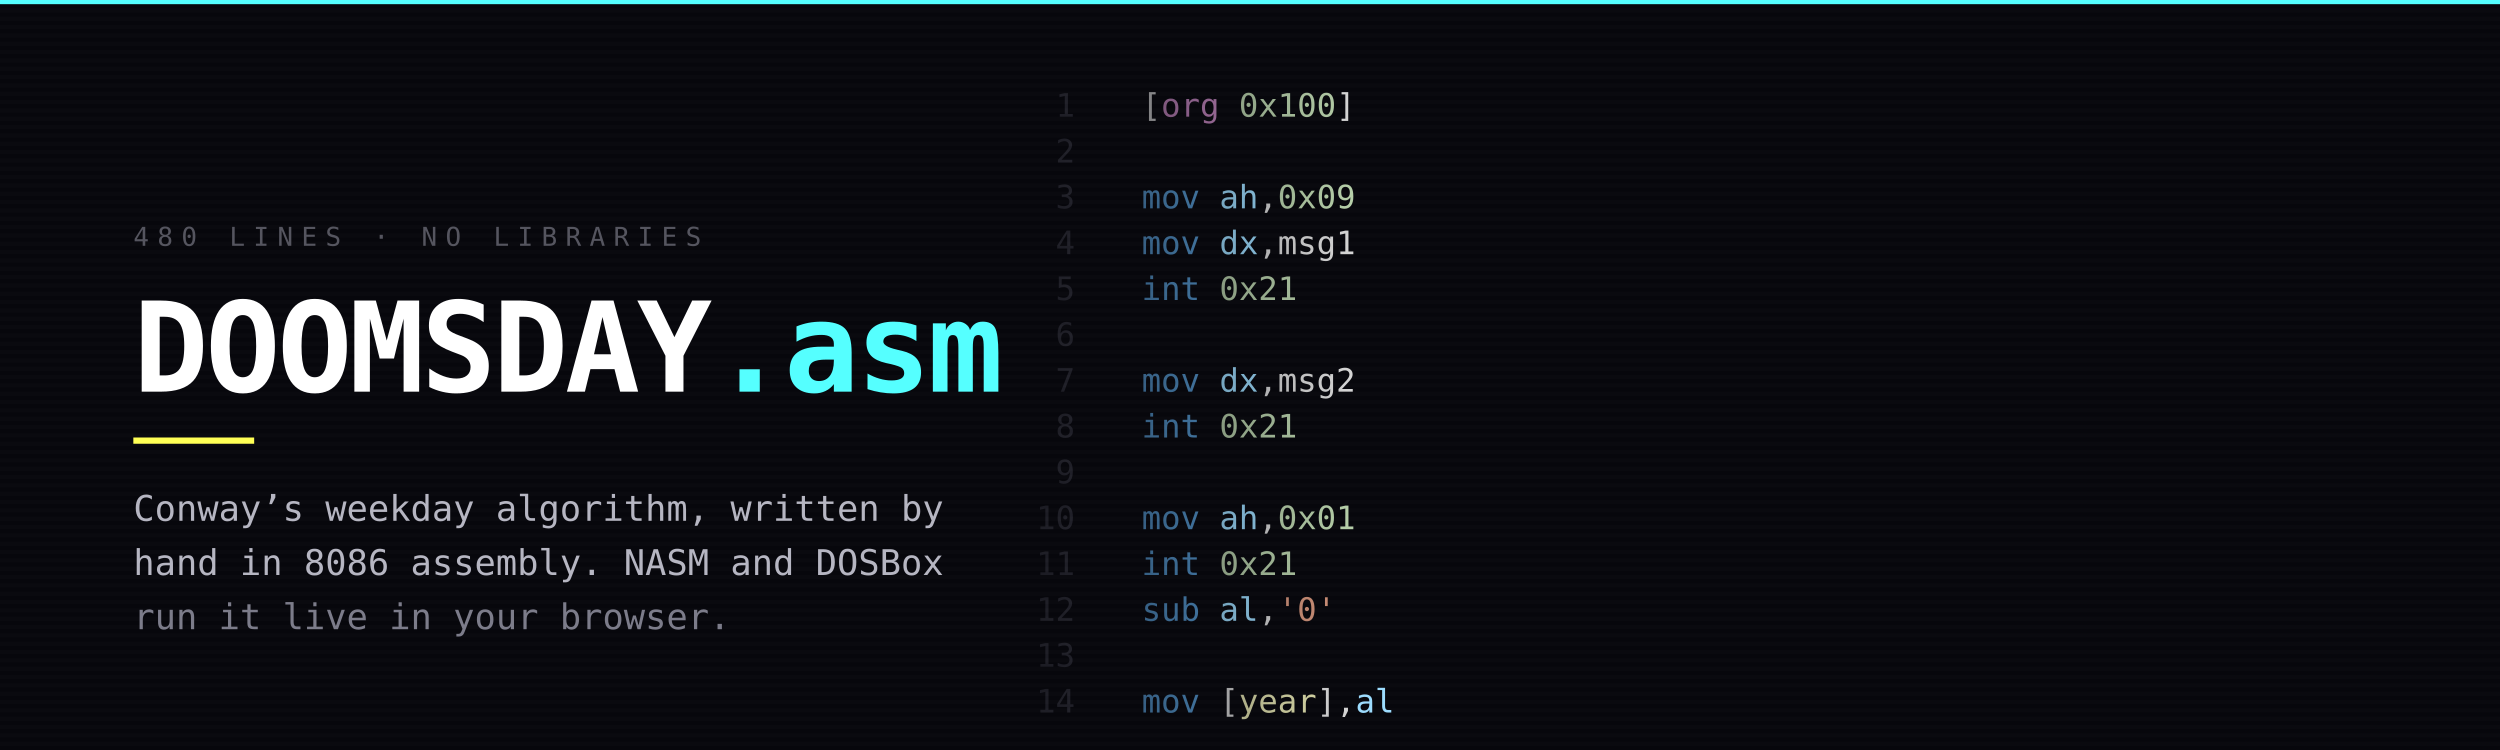
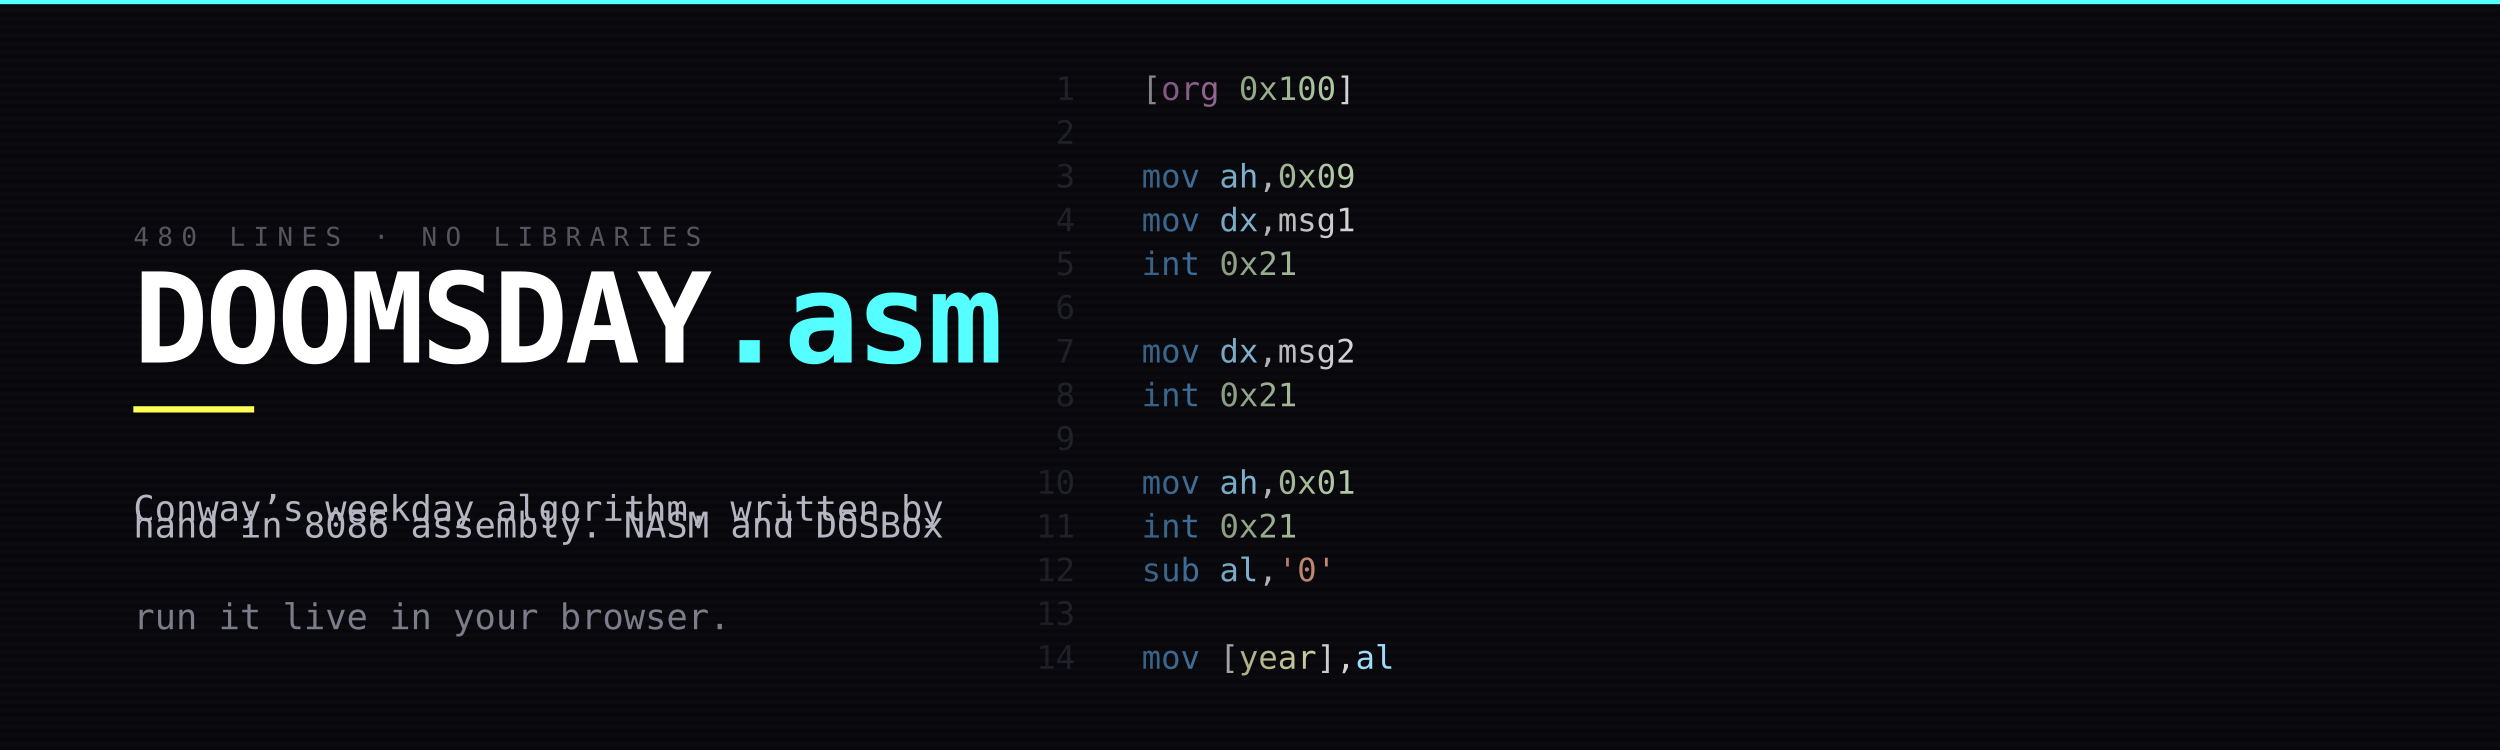
<svg xmlns="http://www.w3.org/2000/svg" viewBox="0 0 1200 360" width="1200" height="360" role="img" aria-label="Doomsday.asm - the opening lines of the 8086 source">
  <defs>
    <linearGradient id="fade" x1="0" y1="0" x2="1" y2="0">
      <stop offset="0.34" stop-color="#000000" />
      <stop offset="0.54" stop-color="#ffffff" />
    </linearGradient>
    <mask id="listingMask">
      <rect width="1200" height="360" fill="url(#fade)" />
    </mask>
    <pattern id="scanC" width="4" height="4" patternUnits="userSpaceOnUse">
      <rect width="4" height="2" fill="#ffffff" opacity="0.015" />
    </pattern>
  </defs>
  <rect width="1200" height="360" fill="#07070c" />
  <g mask="url(#listingMask)" font-family="Consolas, 'DejaVu Sans Mono', Menlo, ui-monospace, monospace" font-size="15.5">
    <g fill="#3d3d49" text-anchor="end">
-       <text x="516" y="56">1</text>
-       <text x="516" y="78">2</text>
-       <text x="516" y="100">3</text>
-       <text x="516" y="122">4</text>
-       <text x="516" y="144">5</text>
-       <text x="516" y="166">6</text>
-       <text x="516" y="188">7</text>
-       <text x="516" y="210">8</text>
-       <text x="516" y="232">9</text>
-       <text x="516" y="254">10</text>
-       <text x="516" y="276">11</text>
-       <text x="516" y="298">12</text>
-       <text x="516" y="320">13</text>
-       <text x="516" y="342">14</text>
+       <text x="516" y="48">1</text>
+       <text x="516" y="69">2</text>
+       <text x="516" y="90">3</text>
+       <text x="516" y="111">4</text>
+       <text x="516" y="132">5</text>
+       <text x="516" y="153">6</text>
+       <text x="516" y="174">7</text>
+       <text x="516" y="195">8</text>
+       <text x="516" y="216">9</text>
+       <text x="516" y="237">10</text>
+       <text x="516" y="258">11</text>
+       <text x="516" y="279">12</text>
+       <text x="516" y="300">13</text>
+       <text x="516" y="321">14</text>
    </g>
    <g fill="#d4d4d4">
-       <text x="548" y="56">[<tspan fill="#c586c0">org</tspan>
+       <text x="548" y="48">[<tspan fill="#c586c0">org</tspan>
        <tspan fill="#b5cea8">0x100</tspan>]</text>
-       <text x="548" y="100">
+       <text x="548" y="90">
        <tspan fill="#569cd6">mov</tspan>
        <tspan fill="#9cdcfe">ah</tspan>,<tspan fill="#b5cea8">0x09</tspan>
      </text>
-       <text x="548" y="122">
+       <text x="548" y="111">
        <tspan fill="#569cd6">mov</tspan>
        <tspan fill="#9cdcfe">dx</tspan>,msg1</text>
-       <text x="548" y="144">
+       <text x="548" y="132">
        <tspan fill="#569cd6">int</tspan>
        <tspan fill="#b5cea8">0x21</tspan>
      </text>
-       <text x="548" y="188">
+       <text x="548" y="174">
        <tspan fill="#569cd6">mov</tspan>
        <tspan fill="#9cdcfe">dx</tspan>,msg2</text>
-       <text x="548" y="210">
+       <text x="548" y="195">
        <tspan fill="#569cd6">int</tspan>
        <tspan fill="#b5cea8">0x21</tspan>
      </text>
-       <text x="548" y="254">
+       <text x="548" y="237">
        <tspan fill="#569cd6">mov</tspan>
        <tspan fill="#9cdcfe">ah</tspan>,<tspan fill="#b5cea8">0x01</tspan>
      </text>
-       <text x="548" y="276">
+       <text x="548" y="258">
        <tspan fill="#569cd6">int</tspan>
        <tspan fill="#b5cea8">0x21</tspan>
      </text>
-       <text x="548" y="298">
+       <text x="548" y="279">
        <tspan fill="#569cd6">sub</tspan>
        <tspan fill="#9cdcfe">al</tspan>,<tspan fill="#ce9178">'0'</tspan>
      </text>
-       <text x="548" y="342">
+       <text x="548" y="321">
        <tspan fill="#569cd6">mov</tspan> [<tspan fill="#dcdcaa">year</tspan>],<tspan fill="#9cdcfe">al</tspan>
      </text>
    </g>
  </g>
  <rect width="1200" height="360" fill="url(#scanC)" />
  <rect x="0" y="0" width="1200" height="2" fill="#55ffff" />
  <g font-family="Consolas, 'DejaVu Sans Mono', Menlo, ui-monospace, monospace">
    <text x="64" y="118" font-size="12.5" letter-spacing="4" fill="#55555f">480 LINES · NO LIBRARIES</text>
-     <text x="64" y="188" font-size="60" font-weight="700" letter-spacing="-1.6" fill="#ffffff">DOOMSDAY<tspan fill="#55ffff">.asm</tspan>
+     <text x="64" y="174" font-size="60" font-weight="700" letter-spacing="-1.6" fill="#ffffff">DOOMSDAY<tspan fill="#55ffff">.asm</tspan>
    </text>
-     <rect x="64" y="210" width="58" height="3" fill="#ffff55" />
+     <rect x="64" y="195" width="58" height="3" fill="#ffff55" />
    <text x="64" y="250" font-size="17" fill="#b6b6c2">Conway’s weekday algorithm, written by</text>
-     <text x="64" y="276" font-size="17" fill="#b6b6c2">hand in 8086 assembly. NASM and DOSBox</text>
+     <text x="64" y="258" font-size="17" fill="#b6b6c2">hand in 8086 assembly. NASM and DOSBox</text>
    <text x="64" y="302" font-size="17" fill="#7c7c8a">run it live in your browser.</text>
  </g>
</svg>
